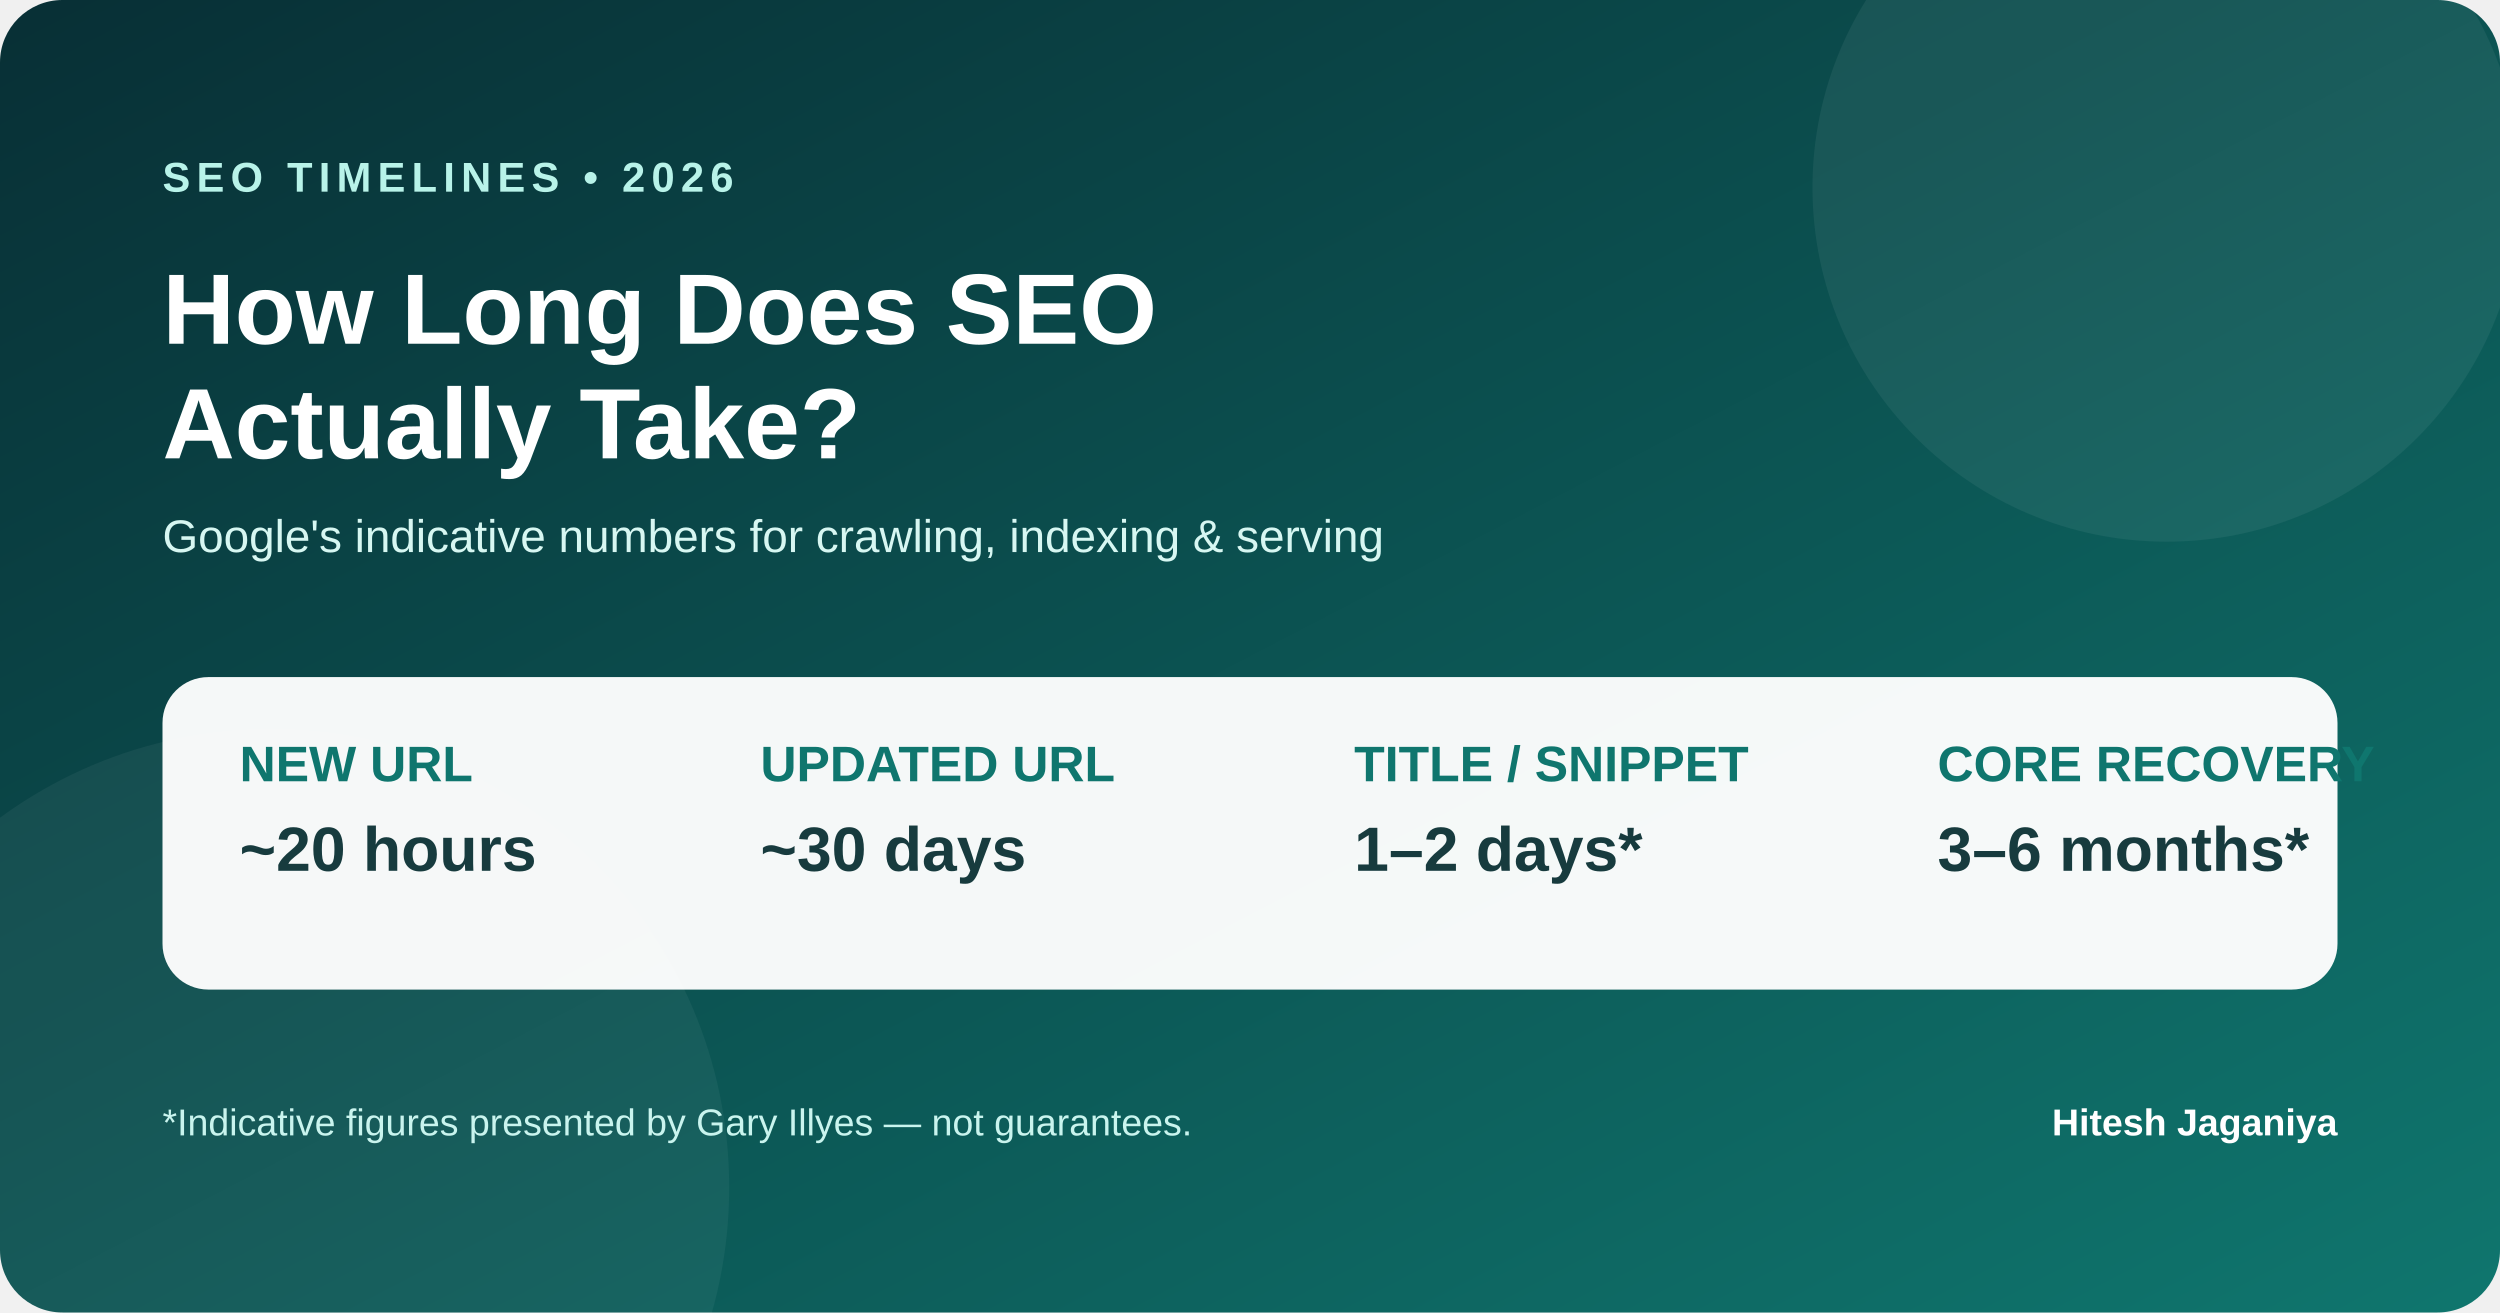
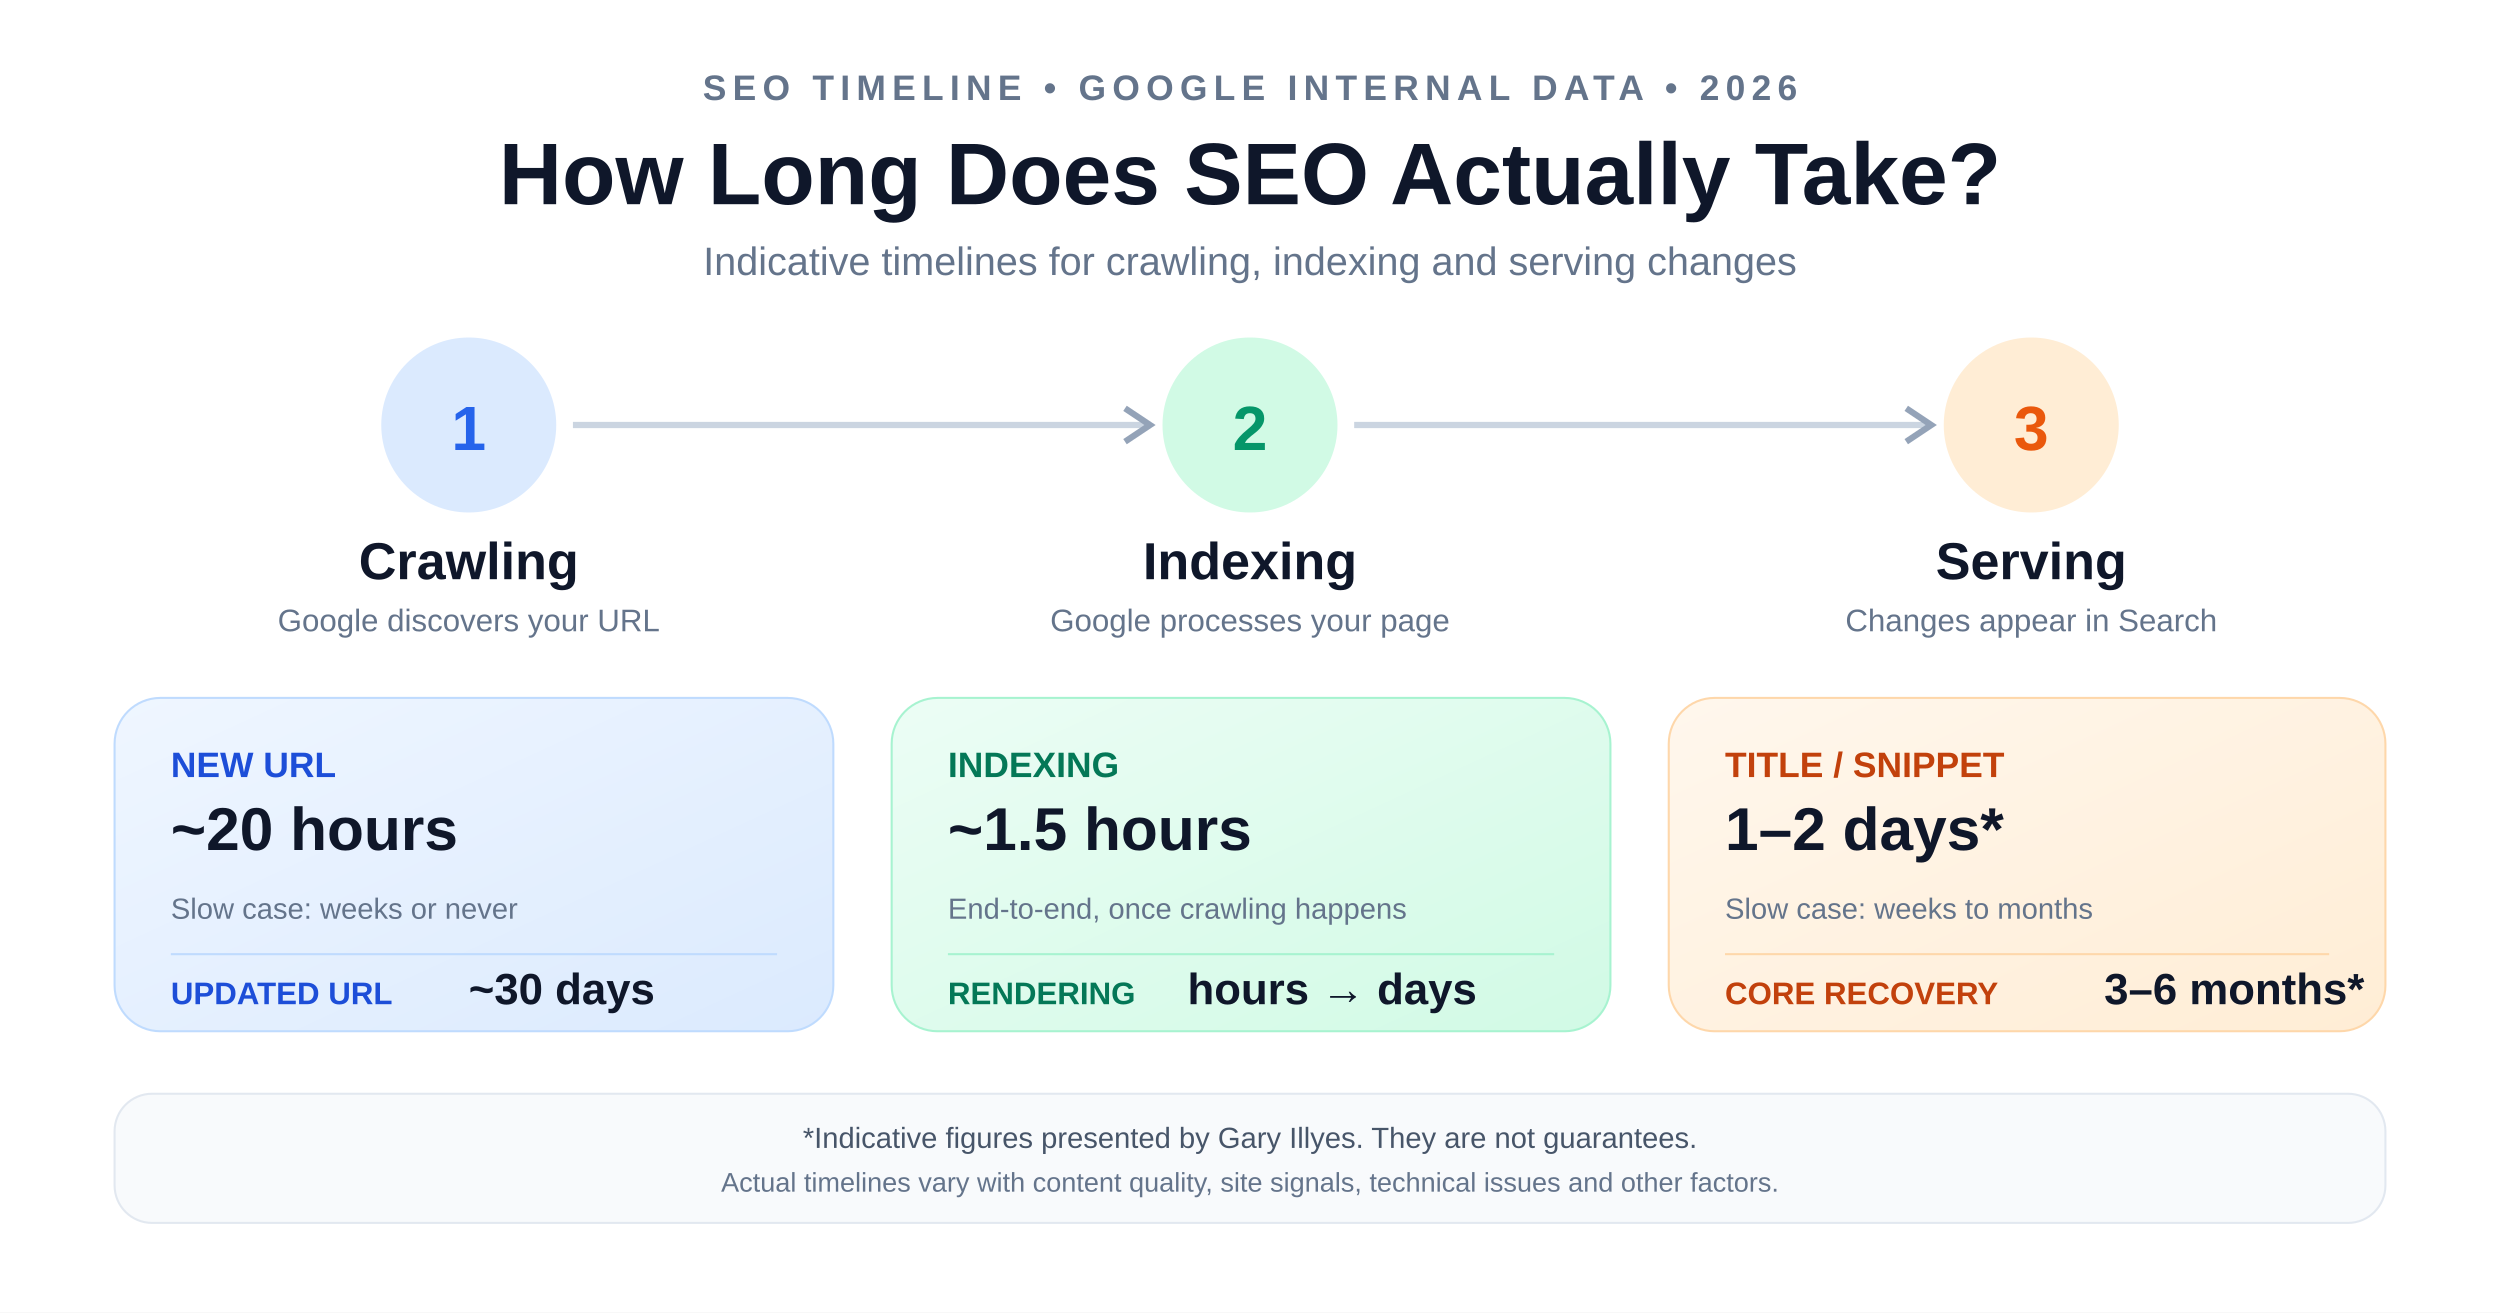
<svg xmlns="http://www.w3.org/2000/svg" width="1200" height="630" viewBox="0 0 1200 630" role="img" aria-labelledby="title desc">
  <defs>
-     <linearGradient id="g" x1="0" y1="0" x2="1" y2="1">
-       <stop stop-color="#082f35" />
-       <stop offset="1" stop-color="#0f766e" />
+     <linearGradient id="blue" x1="0" y1="0" x2="1" y2="1">
+       <stop stop-color="#eff6ff" />
+       <stop offset="1" stop-color="#dbeafe" />
+     </linearGradient>
+     <linearGradient id="green" x1="0" y1="0" x2="1" y2="1">
+       <stop stop-color="#ecfdf5" />
+       <stop offset="1" stop-color="#d1fae5" />
+     </linearGradient>
+     <linearGradient id="orange" x1="0" y1="0" x2="1" y2="1">
+       <stop stop-color="#fff7ed" />
+       <stop offset="1" stop-color="#ffedd5" />
    </linearGradient>
  </defs>
-   <rect width="1200" height="630" rx="30" fill="url(#g)" />
-   <circle cx="1040" cy="90" r="170" fill="#fff" opacity=".06" />
-   <circle cx="130" cy="570" r="220" fill="#fff" opacity=".05" />
-   <text x="78" y="92" fill="#b8f3e9" font-family="Arial,Helvetica,sans-serif" font-size="20" font-weight="700" letter-spacing="3">SEO TIMELINES • 2026</text>
-   <text x="78" y="165" fill="#fff" font-family="Arial,Helvetica,sans-serif" font-size="48" font-weight="700">How Long Does SEO</text>
-   <text x="78" y="220" fill="#fff" font-family="Arial,Helvetica,sans-serif" font-size="48" font-weight="700">Actually Take?</text>
-   <text x="78" y="265" fill="#d7f7f2" font-family="Arial,Helvetica,sans-serif" font-size="22">Google's indicative numbers for crawling, indexing &amp; serving</text>
-   <rect x="78" y="325" width="1044" height="150" rx="22" fill="#fff" opacity=".96" />
-   <text x="115" y="375" fill="#0f766e" font-family="Arial,Helvetica,sans-serif" font-size="24" font-weight="700">NEW URL</text>
-   <text x="115" y="418" fill="#173b3e" font-family="Arial,Helvetica,sans-serif" font-size="30" font-weight="700">~20 hours</text>
-   <text x="365" y="375" fill="#0f766e" font-family="Arial,Helvetica,sans-serif" font-size="24" font-weight="700">UPDATED URL</text>
-   <text x="365" y="418" fill="#173b3e" font-family="Arial,Helvetica,sans-serif" font-size="30" font-weight="700">~30 days</text>
-   <text x="650" y="375" fill="#0f766e" font-family="Arial,Helvetica,sans-serif" font-size="24" font-weight="700">TITLE / SNIPPET</text>
-   <text x="650" y="418" fill="#173b3e" font-family="Arial,Helvetica,sans-serif" font-size="30" font-weight="700">1–2 days*</text>
-   <text x="930" y="375" fill="#0f766e" font-family="Arial,Helvetica,sans-serif" font-size="24" font-weight="700">CORE RECOVERY</text>
-   <text x="930" y="418" fill="#173b3e" font-family="Arial,Helvetica,sans-serif" font-size="30" font-weight="700">3–6 months*</text>
-   <text x="78" y="545" fill="#c9f4ee" font-family="Arial,Helvetica,sans-serif" font-size="18">*Indicative figures presented by Gary Illyes — not guarantees.</text>
-   <text x="1122" y="545" text-anchor="end" fill="#fff" font-family="Arial,Helvetica,sans-serif" font-size="18" font-weight="700">Hitesh Jaganiya</text>
+   <rect width="1200" height="630" fill="#ffffff" />
+   <text x="600" y="48" text-anchor="middle" fill="#64748b" font-family="Arial,Helvetica,sans-serif" font-size="17" font-weight="700" letter-spacing="3">SEO TIMELINE • GOOGLE INTERNAL DATA • 2026</text>
+   <text x="600" y="98" text-anchor="middle" fill="#0f172a" font-family="Arial,Helvetica,sans-serif" font-size="42" font-weight="700">How Long Does SEO Actually Take?</text>
+   <text x="600" y="132" text-anchor="middle" fill="#64748b" font-family="Arial,Helvetica,sans-serif" font-size="19">Indicative timelines for crawling, indexing and serving changes</text>
+   <circle cx="225" cy="204" r="42" fill="#dbeafe" />
+   <text x="225" y="216" text-anchor="middle" fill="#2563eb" font-family="Arial,Helvetica,sans-serif" font-size="30" font-weight="700">1</text>
+   <circle cx="600" cy="204" r="42" fill="#d1fae5" />
+   <text x="600" y="216" text-anchor="middle" fill="#059669" font-family="Arial,Helvetica,sans-serif" font-size="30" font-weight="700">2</text>
+   <circle cx="975" cy="204" r="42" fill="#ffedd5" />
+   <text x="975" y="216" text-anchor="middle" fill="#ea580c" font-family="Arial,Helvetica,sans-serif" font-size="30" font-weight="700">3</text>
+   <path d="M275 204 H550 M650 204 H925" stroke="#cbd5e1" stroke-width="3" />
+   <path d="M540 196 l12 8 -12 8 M915 196 l12 8 -12 8" fill="none" stroke="#94a3b8" stroke-width="3" />
+   <text x="225" y="278" text-anchor="middle" fill="#0f172a" font-family="Arial,Helvetica,sans-serif" font-size="25" font-weight="700">Crawling</text>
+   <text x="225" y="303" text-anchor="middle" fill="#64748b" font-family="Arial,Helvetica,sans-serif" font-size="15">Google discovers your URL</text>
+   <text x="600" y="278" text-anchor="middle" fill="#0f172a" font-family="Arial,Helvetica,sans-serif" font-size="25" font-weight="700">Indexing</text>
+   <text x="600" y="303" text-anchor="middle" fill="#64748b" font-family="Arial,Helvetica,sans-serif" font-size="15">Google processes your page</text>
+   <text x="975" y="278" text-anchor="middle" fill="#0f172a" font-family="Arial,Helvetica,sans-serif" font-size="25" font-weight="700">Serving</text>
+   <text x="975" y="303" text-anchor="middle" fill="#64748b" font-family="Arial,Helvetica,sans-serif" font-size="15">Changes appear in Search</text>
+   <rect x="55" y="335" width="345" height="160" rx="22" fill="url(#blue)" stroke="#bfdbfe" />
+   <text x="82" y="373" fill="#1d4ed8" font-family="Arial,Helvetica,sans-serif" font-size="17" font-weight="700">NEW URL</text>
+   <text x="82" y="408" fill="#0f172a" font-family="Arial,Helvetica,sans-serif" font-size="29" font-weight="700">~20 hours</text>
+   <text x="82" y="441" fill="#64748b" font-family="Arial,Helvetica,sans-serif" font-size="14">Slow case: weeks or never</text>
+   <line x1="82" y1="458" x2="373" y2="458" stroke="#bfdbfe" />
+   <text x="82" y="482" fill="#1d4ed8" font-family="Arial,Helvetica,sans-serif" font-size="15" font-weight="700">UPDATED URL</text>
+   <text x="225" y="482" fill="#0f172a" font-family="Arial,Helvetica,sans-serif" font-size="21" font-weight="700">~30 days</text>
+   <rect x="428" y="335" width="345" height="160" rx="22" fill="url(#green)" stroke="#a7f3d0" />
+   <text x="455" y="373" fill="#047857" font-family="Arial,Helvetica,sans-serif" font-size="17" font-weight="700">INDEXING</text>
+   <text x="455" y="408" fill="#0f172a" font-family="Arial,Helvetica,sans-serif" font-size="29" font-weight="700">~1.5 hours</text>
+   <text x="455" y="441" fill="#64748b" font-family="Arial,Helvetica,sans-serif" font-size="14">End-to-end, once crawling happens</text>
+   <line x1="455" y1="458" x2="746" y2="458" stroke="#a7f3d0" />
+   <text x="455" y="482" fill="#047857" font-family="Arial,Helvetica,sans-serif" font-size="15" font-weight="700">RENDERING</text>
+   <text x="570" y="482" fill="#0f172a" font-family="Arial,Helvetica,sans-serif" font-size="21" font-weight="700">hours → days</text>
+   <rect x="801" y="335" width="344" height="160" rx="22" fill="url(#orange)" stroke="#fed7aa" />
+   <text x="828" y="373" fill="#c2410c" font-family="Arial,Helvetica,sans-serif" font-size="17" font-weight="700">TITLE / SNIPPET</text>
+   <text x="828" y="408" fill="#0f172a" font-family="Arial,Helvetica,sans-serif" font-size="29" font-weight="700">1–2 days*</text>
+   <text x="828" y="441" fill="#64748b" font-family="Arial,Helvetica,sans-serif" font-size="14">Slow case: weeks to months</text>
+   <line x1="828" y1="458" x2="1118" y2="458" stroke="#fed7aa" />
+   <text x="828" y="482" fill="#c2410c" font-family="Arial,Helvetica,sans-serif" font-size="15" font-weight="700">CORE RECOVERY</text>
+   <text x="1010" y="482" fill="#0f172a" font-family="Arial,Helvetica,sans-serif" font-size="21" font-weight="700">3–6 months*</text>
+   <rect x="55" y="525" width="1090" height="62" rx="18" fill="#f8fafc" stroke="#e2e8f0" />
+   <text x="600" y="551" text-anchor="middle" fill="#475569" font-family="Arial,Helvetica,sans-serif" font-size="14">*Indicative figures presented by Gary Illyes. They are not guarantees.</text>
+   <text x="600" y="572" text-anchor="middle" fill="#64748b" font-family="Arial,Helvetica,sans-serif" font-size="13">Actual timelines vary with content quality, site signals, technical issues and other factors.</text>
</svg>
